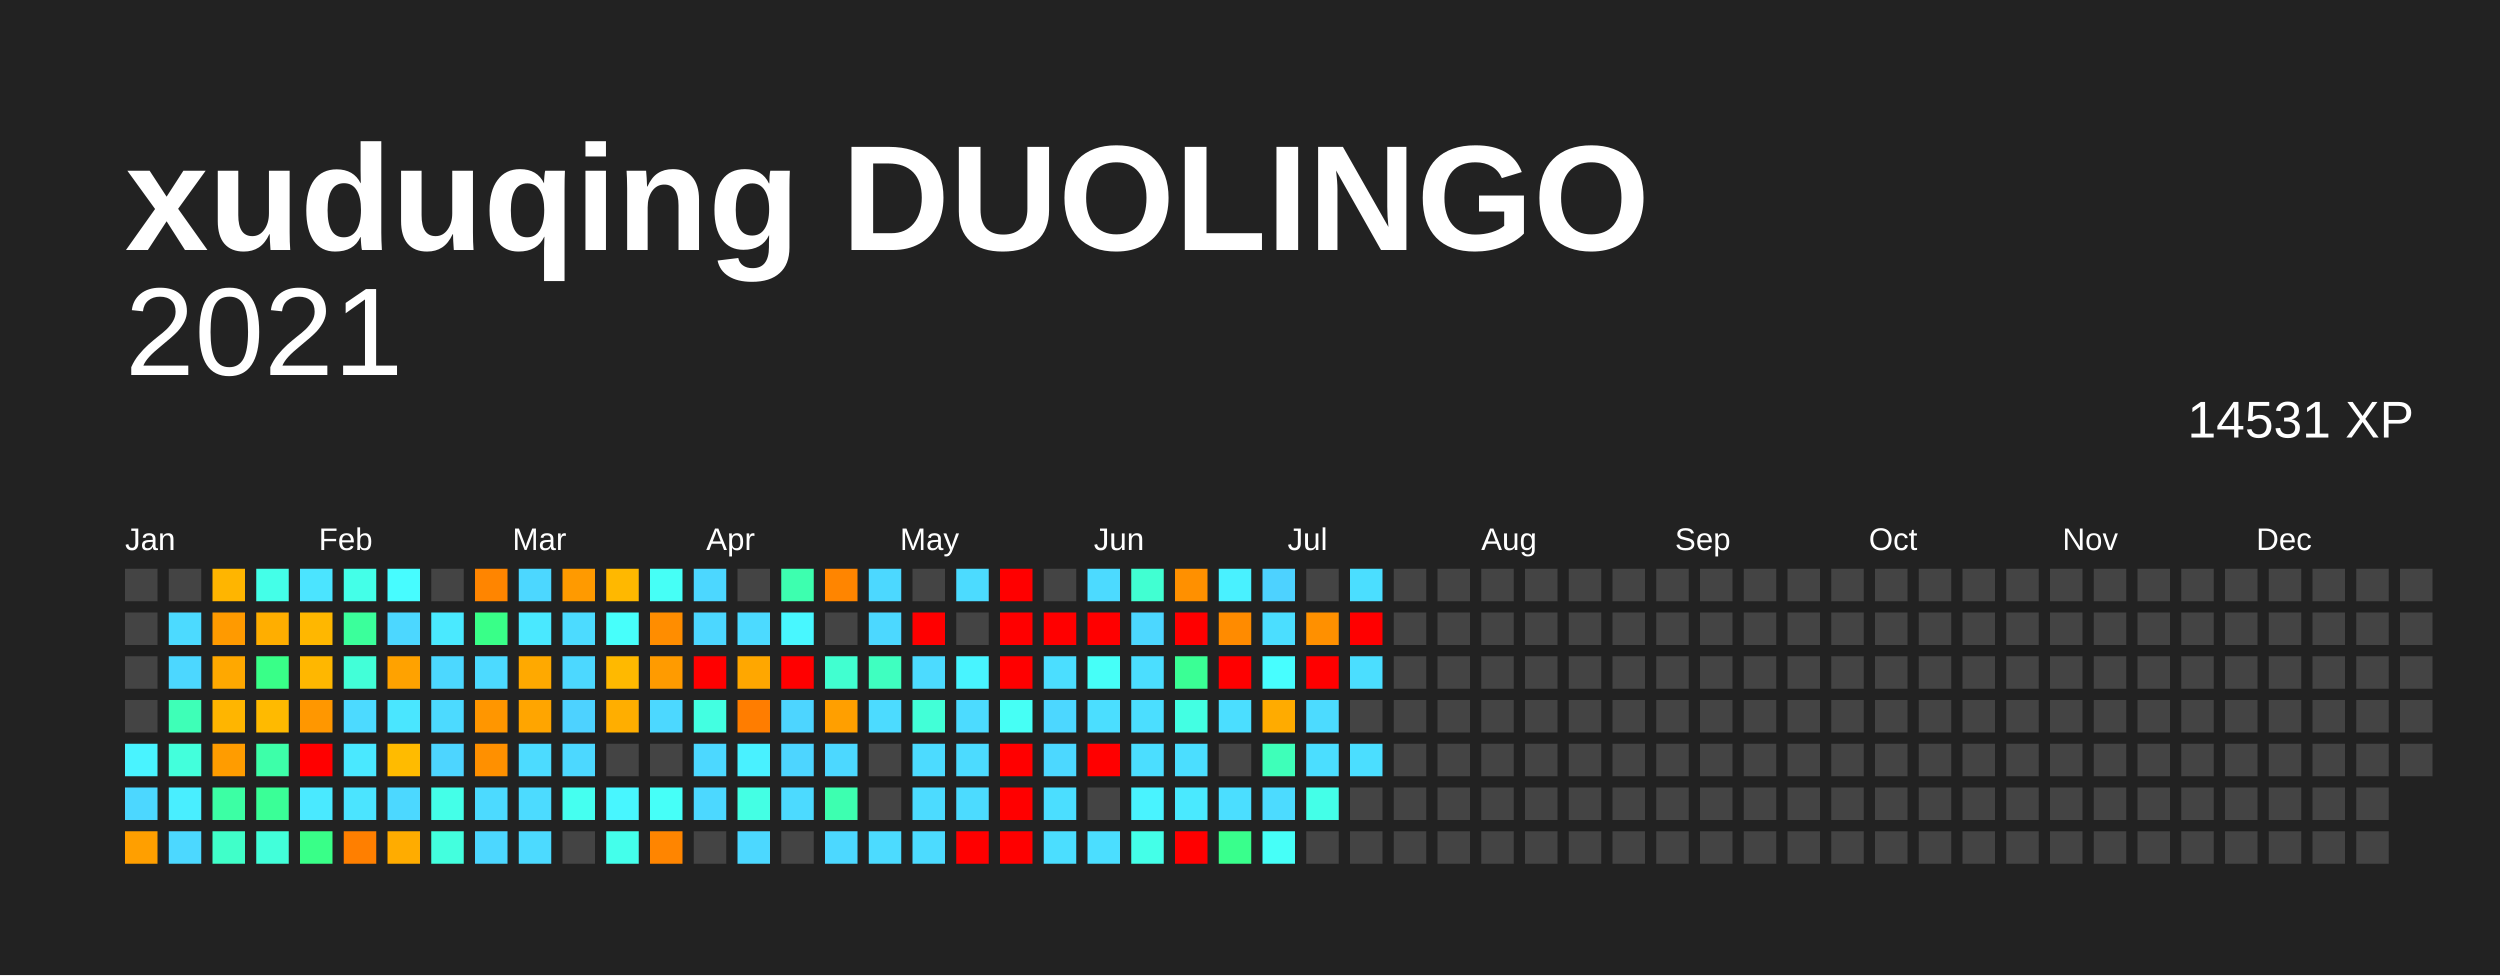
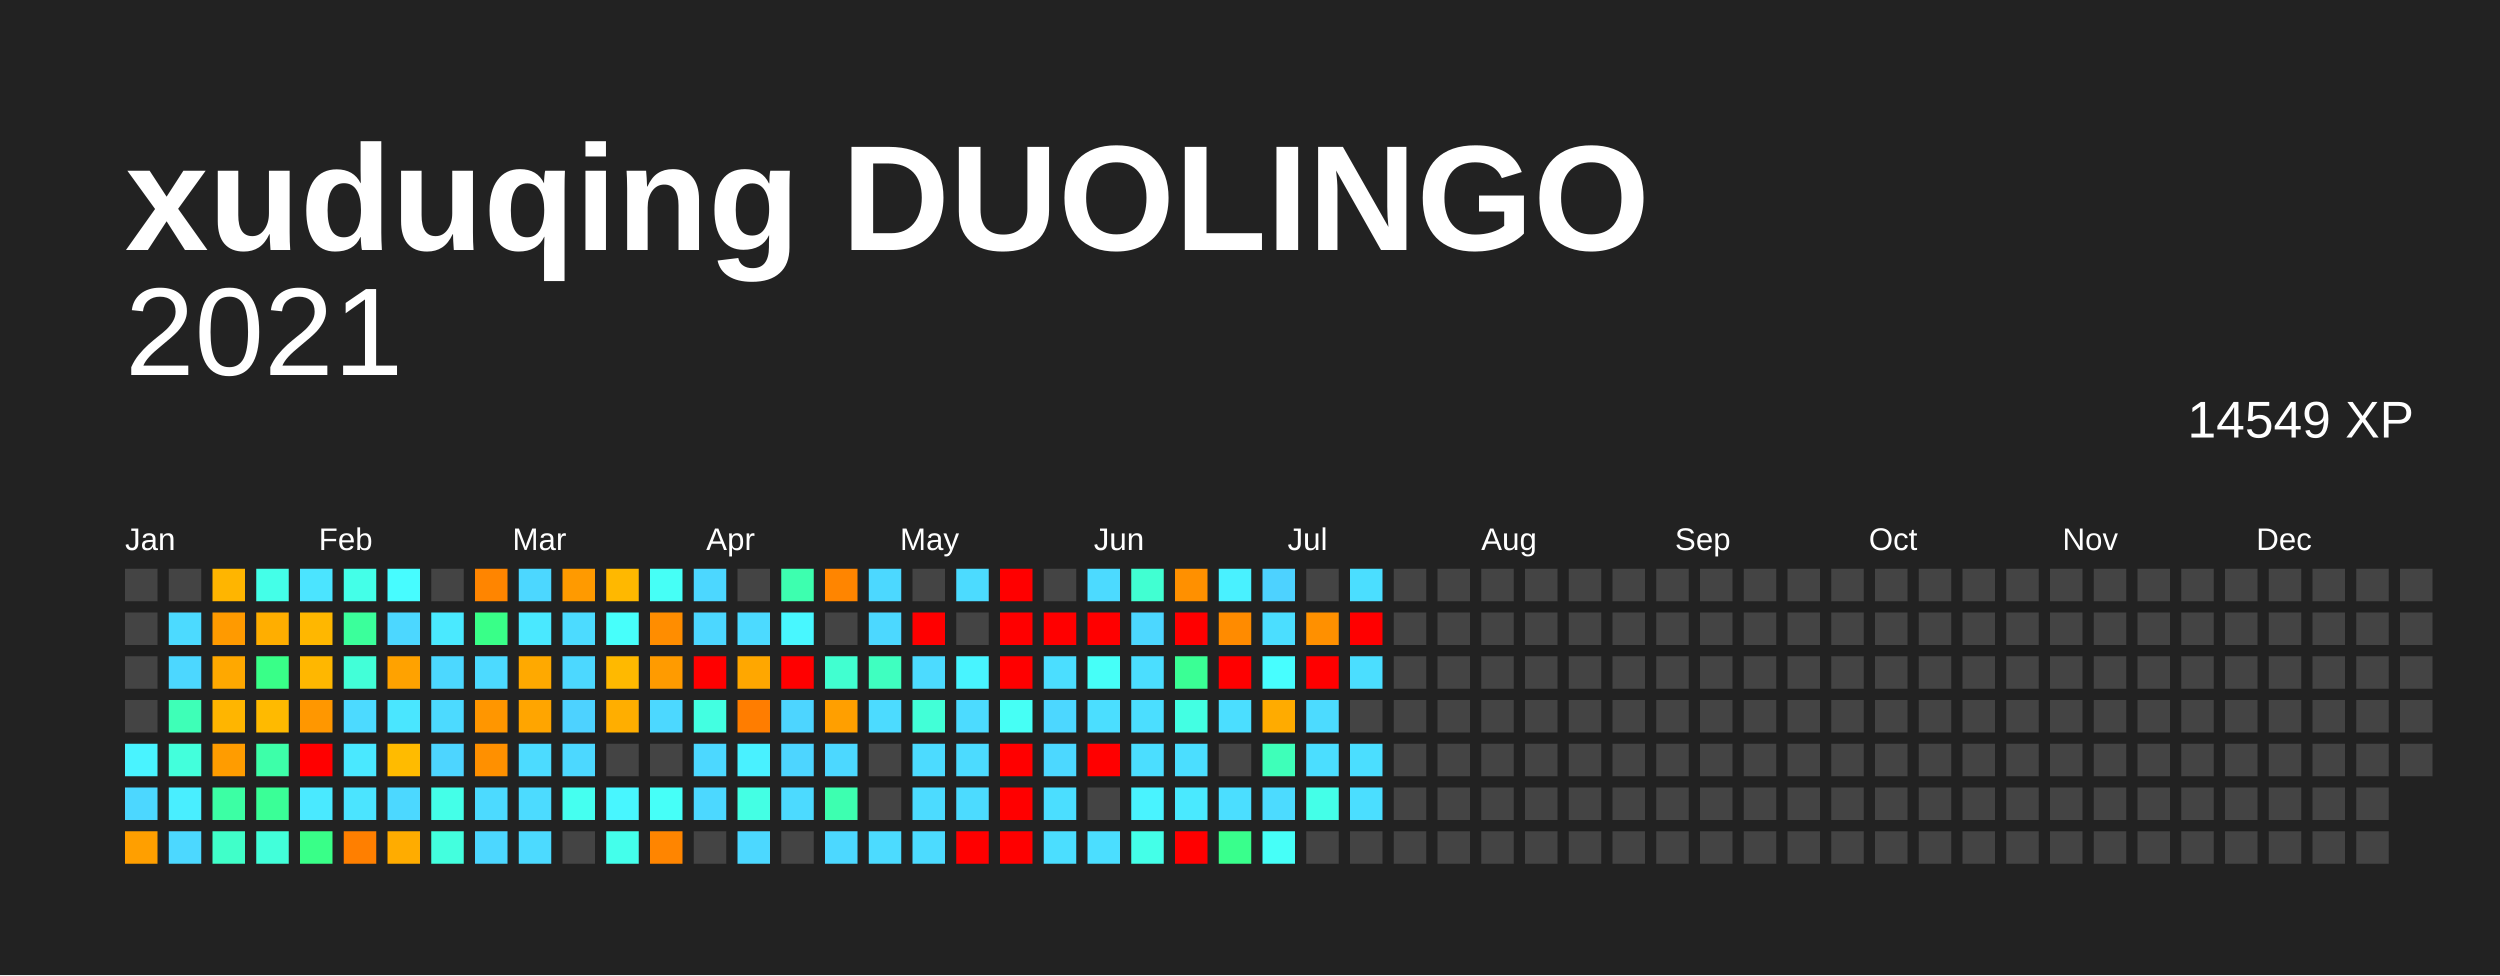
<svg xmlns="http://www.w3.org/2000/svg" baseProfile="full" height="78mm" version="1.1" viewBox="0,0,200,78" width="200mm">
  <defs />
  <rect fill="#222222" height="78" width="200" x="0" y="0" />
  <text fill="#FFFFFF" style="font-size:12px; font-family:Arial; font-weight:bold;" x="10" y="20">xuduqing DUOLINGO</text>
  <text alignment-baseline="hanging" fill="#FFFFFF" style="font-size:10.0px; font-family:Arial;" x="10" y="30">2021</text>
-   <text alignment-baseline="hanging" fill="#FFFFFF" style="font-size:4.125px; font-family:Arial;" x="175" y="35">14531 XP</text>
+   <text alignment-baseline="hanging" fill="#FFFFFF" style="font-size:4.125px; font-family:Arial;" x="175" y="35">14549 XP</text>
  <text fill="#FFFFFF" style="font-size:2.5px; font-family:Arial" x="10.0" y="44">Jan</text>
  <text fill="#FFFFFF" style="font-size:2.5px; font-family:Arial" x="25.5" y="44">Feb</text>
  <text fill="#FFFFFF" style="font-size:2.5px; font-family:Arial" x="41.0" y="44">Mar</text>
  <text fill="#FFFFFF" style="font-size:2.5px; font-family:Arial" x="56.5" y="44">Apr</text>
  <text fill="#FFFFFF" style="font-size:2.5px; font-family:Arial" x="72.0" y="44">May</text>
  <text fill="#FFFFFF" style="font-size:2.5px; font-family:Arial" x="87.5" y="44">Jun</text>
  <text fill="#FFFFFF" style="font-size:2.5px; font-family:Arial" x="103.0" y="44">Jul</text>
  <text fill="#FFFFFF" style="font-size:2.5px; font-family:Arial" x="118.5" y="44">Aug</text>
  <text fill="#FFFFFF" style="font-size:2.5px; font-family:Arial" x="134.0" y="44">Sep</text>
  <text fill="#FFFFFF" style="font-size:2.5px; font-family:Arial" x="149.5" y="44">Oct</text>
  <text fill="#FFFFFF" style="font-size:2.5px; font-family:Arial" x="165.0" y="44">Nov</text>
  <text fill="#FFFFFF" style="font-size:2.5px; font-family:Arial" x="180.5" y="44">Dec</text>
  <rect fill="#444444" height="2.6" width="2.6" x="10.0" y="45.5" />
  <rect fill="#444444" height="2.6" width="2.6" x="10.0" y="49.0" />
  <rect fill="#444444" height="2.6" width="2.6" x="10.0" y="52.5" />
  <rect fill="#444444" height="2.6" width="2.6" x="10.0" y="56.0" />
  <rect fill="#49f3ff" height="2.6" width="2.6" x="10.0" y="59.5" />
  <rect fill="#4cd7ff" height="2.6" width="2.6" x="10.0" y="63.0" />
  <rect fill="#ff9f00" height="2.6" width="2.6" x="10.0" y="66.5" />
  <rect fill="#444444" height="2.6" width="2.6" x="13.5" y="45.5" />
  <rect fill="#4cdaff" height="2.6" width="2.6" x="13.5" y="49.0" />
  <rect fill="#4cd7ff" height="2.6" width="2.6" x="13.5" y="52.5" />
  <rect fill="#3effb7" height="2.6" width="2.6" x="13.5" y="56.0" />
  <rect fill="#43ffdc" height="2.6" width="2.6" x="13.5" y="59.5" />
  <rect fill="#49eeff" height="2.6" width="2.6" x="13.5" y="63.0" />
  <rect fill="#4cd8ff" height="2.6" width="2.6" x="13.5" y="66.5" />
  <rect fill="#ffb500" height="2.6" width="2.6" x="17.0" y="45.5" />
  <rect fill="#ff9a00" height="2.6" width="2.6" x="17.0" y="49.0" />
  <rect fill="#ffa800" height="2.6" width="2.6" x="17.0" y="52.5" />
  <rect fill="#ffb500" height="2.6" width="2.6" x="17.0" y="56.0" />
  <rect fill="#ff9c00" height="2.6" width="2.6" x="17.0" y="59.5" />
  <rect fill="#3cffa4" height="2.6" width="2.6" x="17.0" y="63.0" />
  <rect fill="#40ffc9" height="2.6" width="2.6" x="17.0" y="66.5" />
  <rect fill="#44ffe8" height="2.6" width="2.6" x="20.5" y="45.5" />
  <rect fill="#ffae00" height="2.6" width="2.6" x="20.5" y="49.0" />
  <rect fill="#39ff88" height="2.6" width="2.6" x="20.5" y="52.5" />
  <rect fill="#ffba00" height="2.6" width="2.6" x="20.5" y="56.0" />
  <rect fill="#3dffa9" height="2.6" width="2.6" x="20.5" y="59.5" />
  <rect fill="#3aff97" height="2.6" width="2.6" x="20.5" y="63.0" />
  <rect fill="#42ffda" height="2.6" width="2.6" x="20.5" y="66.5" />
  <rect fill="#4be4ff" height="2.6" width="2.6" x="24.0" y="45.5" />
  <rect fill="#ffb700" height="2.6" width="2.6" x="24.0" y="49.0" />
  <rect fill="#ffb700" height="2.6" width="2.6" x="24.0" y="52.5" />
  <rect fill="#ff9700" height="2.6" width="2.6" x="24.0" y="56.0" />
  <rect fill="red" height="2.6" width="2.6" x="24.0" y="59.5" />
  <rect fill="#4ae9ff" height="2.6" width="2.6" x="24.0" y="63.0" />
  <rect fill="#39ff88" height="2.6" width="2.6" x="24.0" y="66.5" />
  <rect fill="#44ffe8" height="2.6" width="2.6" x="27.5" y="45.5" />
  <rect fill="#3bff9b" height="2.6" width="2.6" x="27.5" y="49.0" />
  <rect fill="#42ffd8" height="2.6" width="2.6" x="27.5" y="52.5" />
  <rect fill="#4cdaff" height="2.6" width="2.6" x="27.5" y="56.0" />
  <rect fill="#4ae8ff" height="2.6" width="2.6" x="27.5" y="59.5" />
  <rect fill="#4be4ff" height="2.6" width="2.6" x="27.5" y="63.0" />
  <rect fill="#ff7f00" height="2.6" width="2.6" x="27.5" y="66.5" />
  <rect fill="#47fcff" height="2.6" width="2.6" x="31.0" y="45.5" />
  <rect fill="#4cd7ff" height="2.6" width="2.6" x="31.0" y="49.0" />
  <rect fill="#ffa200" height="2.6" width="2.6" x="31.0" y="52.5" />
  <rect fill="#4ae6ff" height="2.6" width="2.6" x="31.0" y="56.0" />
  <rect fill="#ffbb00" height="2.6" width="2.6" x="31.0" y="59.5" />
  <rect fill="#4cd8ff" height="2.6" width="2.6" x="31.0" y="63.0" />
  <rect fill="#ffac00" height="2.6" width="2.6" x="31.0" y="66.5" />
  <rect fill="#444444" height="2.6" width="2.6" x="34.5" y="45.5" />
  <rect fill="#4ae9ff" height="2.6" width="2.6" x="34.5" y="49.0" />
  <rect fill="#4cd8ff" height="2.6" width="2.6" x="34.5" y="52.5" />
  <rect fill="#4cdaff" height="2.6" width="2.6" x="34.5" y="56.0" />
  <rect fill="#4dd5ff" height="2.6" width="2.6" x="34.5" y="59.5" />
  <rect fill="#44ffe8" height="2.6" width="2.6" x="34.5" y="63.0" />
  <rect fill="#43ffde" height="2.6" width="2.6" x="34.5" y="66.5" />
  <rect fill="#ff8500" height="2.6" width="2.6" x="38.0" y="45.5" />
  <rect fill="#39ff88" height="2.6" width="2.6" x="38.0" y="49.0" />
  <rect fill="#4cdaff" height="2.6" width="2.6" x="38.0" y="52.5" />
  <rect fill="#ff9600" height="2.6" width="2.6" x="38.0" y="56.0" />
  <rect fill="#ff9000" height="2.6" width="2.6" x="38.0" y="59.5" />
  <rect fill="#4cdaff" height="2.6" width="2.6" x="38.0" y="63.0" />
  <rect fill="#4cd7ff" height="2.6" width="2.6" x="38.0" y="66.5" />
  <rect fill="#4cd7ff" height="2.6" width="2.6" x="41.5" y="45.5" />
  <rect fill="#4ae8ff" height="2.6" width="2.6" x="41.5" y="49.0" />
  <rect fill="#ffa900" height="2.6" width="2.6" x="41.5" y="52.5" />
  <rect fill="#ffa500" height="2.6" width="2.6" x="41.5" y="56.0" />
  <rect fill="#4cdbff" height="2.6" width="2.6" x="41.5" y="59.5" />
  <rect fill="#4cdbff" height="2.6" width="2.6" x="41.5" y="63.0" />
  <rect fill="#4cdaff" height="2.6" width="2.6" x="41.5" y="66.5" />
  <rect fill="#ff9a00" height="2.6" width="2.6" x="45.0" y="45.5" />
  <rect fill="#4cdbff" height="2.6" width="2.6" x="45.0" y="49.0" />
  <rect fill="#4cd8ff" height="2.6" width="2.6" x="45.0" y="52.5" />
  <rect fill="#4dd2ff" height="2.6" width="2.6" x="45.0" y="56.0" />
  <rect fill="#4cd8ff" height="2.6" width="2.6" x="45.0" y="59.5" />
  <rect fill="#45fff0" height="2.6" width="2.6" x="45.0" y="63.0" />
  <rect fill="#444444" height="2.6" width="2.6" x="45.0" y="66.5" />
  <rect fill="#ffb800" height="2.6" width="2.6" x="48.5" y="45.5" />
  <rect fill="#47fffb" height="2.6" width="2.6" x="48.5" y="49.0" />
  <rect fill="#ffb900" height="2.6" width="2.6" x="48.5" y="52.5" />
  <rect fill="#ffae00" height="2.6" width="2.6" x="48.5" y="56.0" />
  <rect fill="#444444" height="2.6" width="2.6" x="48.5" y="59.5" />
  <rect fill="#48f6ff" height="2.6" width="2.6" x="48.5" y="63.0" />
  <rect fill="#44ffeb" height="2.6" width="2.6" x="48.5" y="66.5" />
  <rect fill="#46fff6" height="2.6" width="2.6" x="52.0" y="45.5" />
  <rect fill="#ff8d00" height="2.6" width="2.6" x="52.0" y="49.0" />
  <rect fill="#ff9b00" height="2.6" width="2.6" x="52.0" y="52.5" />
  <rect fill="#4cd8ff" height="2.6" width="2.6" x="52.0" y="56.0" />
  <rect fill="#444444" height="2.6" width="2.6" x="52.0" y="59.5" />
  <rect fill="#46fff8" height="2.6" width="2.6" x="52.0" y="63.0" />
  <rect fill="#ff8500" height="2.6" width="2.6" x="52.0" y="66.5" />
  <rect fill="#4cd7ff" height="2.6" width="2.6" x="55.5" y="45.5" />
  <rect fill="#4cd7ff" height="2.6" width="2.6" x="55.5" y="49.0" />
  <rect fill="red" height="2.6" width="2.6" x="55.5" y="52.5" />
  <rect fill="#43ffe1" height="2.6" width="2.6" x="55.5" y="56.0" />
  <rect fill="#4cd8ff" height="2.6" width="2.6" x="55.5" y="59.5" />
  <rect fill="#4cd8ff" height="2.6" width="2.6" x="55.5" y="63.0" />
  <rect fill="#444444" height="2.6" width="2.6" x="55.5" y="66.5" />
  <rect fill="#444444" height="2.6" width="2.6" x="59.0" y="45.5" />
  <rect fill="#4cdaff" height="2.6" width="2.6" x="59.0" y="49.0" />
  <rect fill="#ffa700" height="2.6" width="2.6" x="59.0" y="52.5" />
  <rect fill="#ff7d00" height="2.6" width="2.6" x="59.0" y="56.0" />
  <rect fill="#49f1ff" height="2.6" width="2.6" x="59.0" y="59.5" />
  <rect fill="#44ffe4" height="2.6" width="2.6" x="59.0" y="63.0" />
  <rect fill="#4cd8ff" height="2.6" width="2.6" x="59.0" y="66.5" />
  <rect fill="#3dffaf" height="2.6" width="2.6" x="62.5" y="45.5" />
  <rect fill="#48f7ff" height="2.6" width="2.6" x="62.5" y="49.0" />
  <rect fill="red" height="2.6" width="2.6" x="62.5" y="52.5" />
  <rect fill="#4dd5ff" height="2.6" width="2.6" x="62.5" y="56.0" />
  <rect fill="#4dd5ff" height="2.6" width="2.6" x="62.5" y="59.5" />
  <rect fill="#4cdaff" height="2.6" width="2.6" x="62.5" y="63.0" />
  <rect fill="#444444" height="2.6" width="2.6" x="62.5" y="66.5" />
  <rect fill="#ff8500" height="2.6" width="2.6" x="66.0" y="45.5" />
  <rect fill="#444444" height="2.6" width="2.6" x="66.0" y="49.0" />
  <rect fill="#41ffd0" height="2.6" width="2.6" x="66.0" y="52.5" />
  <rect fill="#ff9f00" height="2.6" width="2.6" x="66.0" y="56.0" />
  <rect fill="#4cd8ff" height="2.6" width="2.6" x="66.0" y="59.5" />
  <rect fill="#3dffb0" height="2.6" width="2.6" x="66.0" y="63.0" />
  <rect fill="#4cd8ff" height="2.6" width="2.6" x="66.0" y="66.5" />
  <rect fill="#4cd8ff" height="2.6" width="2.6" x="69.5" y="45.5" />
  <rect fill="#4cd8ff" height="2.6" width="2.6" x="69.5" y="49.0" />
  <rect fill="#3fffc0" height="2.6" width="2.6" x="69.5" y="52.5" />
  <rect fill="#4cdbff" height="2.6" width="2.6" x="69.5" y="56.0" />
  <rect fill="#444444" height="2.6" width="2.6" x="69.5" y="59.5" />
  <rect fill="#444444" height="2.6" width="2.6" x="69.5" y="63.0" />
  <rect fill="#4cdbff" height="2.6" width="2.6" x="69.5" y="66.5" />
  <rect fill="#444444" height="2.6" width="2.6" x="73.0" y="45.5" />
  <rect fill="red" height="2.6" width="2.6" x="73.0" y="49.0" />
  <rect fill="#4cdbff" height="2.6" width="2.6" x="73.0" y="52.5" />
  <rect fill="#42ffd7" height="2.6" width="2.6" x="73.0" y="56.0" />
  <rect fill="#4cdbff" height="2.6" width="2.6" x="73.0" y="59.5" />
  <rect fill="#4cdbff" height="2.6" width="2.6" x="73.0" y="63.0" />
  <rect fill="#4cdbff" height="2.6" width="2.6" x="73.0" y="66.5" />
  <rect fill="#4cdbff" height="2.6" width="2.6" x="76.5" y="45.5" />
  <rect fill="#444444" height="2.6" width="2.6" x="76.5" y="49.0" />
  <rect fill="#48f4ff" height="2.6" width="2.6" x="76.5" y="52.5" />
  <rect fill="#4cdbff" height="2.6" width="2.6" x="76.5" y="56.0" />
  <rect fill="#4cdbff" height="2.6" width="2.6" x="76.5" y="59.5" />
  <rect fill="#4cdbff" height="2.6" width="2.6" x="76.5" y="63.0" />
  <rect fill="red" height="2.6" width="2.6" x="76.5" y="66.5" />
  <rect fill="red" height="2.6" width="2.6" x="80.0" y="45.5" />
  <rect fill="red" height="2.6" width="2.6" x="80.0" y="49.0" />
  <rect fill="red" height="2.6" width="2.6" x="80.0" y="52.5" />
  <rect fill="#46fff5" height="2.6" width="2.6" x="80.0" y="56.0" />
  <rect fill="red" height="2.6" width="2.6" x="80.0" y="59.5" />
  <rect fill="red" height="2.6" width="2.6" x="80.0" y="63.0" />
  <rect fill="red" height="2.6" width="2.6" x="80.0" y="66.5" />
  <rect fill="#444444" height="2.6" width="2.6" x="83.5" y="45.5" />
  <rect fill="red" height="2.6" width="2.6" x="83.5" y="49.0" />
  <rect fill="#4bdeff" height="2.6" width="2.6" x="83.5" y="52.5" />
  <rect fill="#4cd7ff" height="2.6" width="2.6" x="83.5" y="56.0" />
  <rect fill="#4cd8ff" height="2.6" width="2.6" x="83.5" y="59.5" />
  <rect fill="#4bdeff" height="2.6" width="2.6" x="83.5" y="63.0" />
  <rect fill="#4bdeff" height="2.6" width="2.6" x="83.5" y="66.5" />
  <rect fill="#4cdaff" height="2.6" width="2.6" x="87.0" y="45.5" />
  <rect fill="red" height="2.6" width="2.6" x="87.0" y="49.0" />
  <rect fill="#46fff8" height="2.6" width="2.6" x="87.0" y="52.5" />
  <rect fill="#4bdeff" height="2.6" width="2.6" x="87.0" y="56.0" />
  <rect fill="red" height="2.6" width="2.6" x="87.0" y="59.5" />
  <rect fill="#444444" height="2.6" width="2.6" x="87.0" y="63.0" />
  <rect fill="#4bdeff" height="2.6" width="2.6" x="87.0" y="66.5" />
  <rect fill="#41ffd2" height="2.6" width="2.6" x="90.5" y="45.5" />
  <rect fill="#4cd7ff" height="2.6" width="2.6" x="90.5" y="49.0" />
  <rect fill="#4bdeff" height="2.6" width="2.6" x="90.5" y="52.5" />
  <rect fill="#4bdeff" height="2.6" width="2.6" x="90.5" y="56.0" />
  <rect fill="#4bdeff" height="2.6" width="2.6" x="90.5" y="59.5" />
  <rect fill="#49f3ff" height="2.6" width="2.6" x="90.5" y="63.0" />
  <rect fill="#44ffe8" height="2.6" width="2.6" x="90.5" y="66.5" />
  <rect fill="#ff9000" height="2.6" width="2.6" x="94.0" y="45.5" />
  <rect fill="red" height="2.6" width="2.6" x="94.0" y="49.0" />
  <rect fill="#3aff95" height="2.6" width="2.6" x="94.0" y="52.5" />
  <rect fill="#43ffe3" height="2.6" width="2.6" x="94.0" y="56.0" />
  <rect fill="#4bdeff" height="2.6" width="2.6" x="94.0" y="59.5" />
  <rect fill="#4ae9ff" height="2.6" width="2.6" x="94.0" y="63.0" />
  <rect fill="red" height="2.6" width="2.6" x="94.0" y="66.5" />
  <rect fill="#49f1ff" height="2.6" width="2.6" x="97.5" y="45.5" />
  <rect fill="#ff8b00" height="2.6" width="2.6" x="97.5" y="49.0" />
  <rect fill="red" height="2.6" width="2.6" x="97.5" y="52.5" />
  <rect fill="#4bdeff" height="2.6" width="2.6" x="97.5" y="56.0" />
  <rect fill="#444444" height="2.6" width="2.6" x="97.5" y="59.5" />
  <rect fill="#4bdeff" height="2.6" width="2.6" x="97.5" y="63.0" />
  <rect fill="#39ff8c" height="2.6" width="2.6" x="97.5" y="66.5" />
  <rect fill="#4dd2ff" height="2.6" width="2.6" x="101.0" y="45.5" />
  <rect fill="#4bdeff" height="2.6" width="2.6" x="101.0" y="49.0" />
  <rect fill="#47feff" height="2.6" width="2.6" x="101.0" y="52.5" />
  <rect fill="#ffab00" height="2.6" width="2.6" x="101.0" y="56.0" />
  <rect fill="#3effb9" height="2.6" width="2.6" x="101.0" y="59.5" />
  <rect fill="#4cdbff" height="2.6" width="2.6" x="101.0" y="63.0" />
  <rect fill="#46fff8" height="2.6" width="2.6" x="101.0" y="66.5" />
  <rect fill="#444444" height="2.6" width="2.6" x="104.5" y="45.5" />
  <rect fill="#ff9000" height="2.6" width="2.6" x="104.5" y="49.0" />
  <rect fill="red" height="2.6" width="2.6" x="104.5" y="52.5" />
  <rect fill="#4cdbff" height="2.6" width="2.6" x="104.5" y="56.0" />
  <rect fill="#4bdeff" height="2.6" width="2.6" x="104.5" y="59.5" />
  <rect fill="#44ffe8" height="2.6" width="2.6" x="104.5" y="63.0" />
  <rect fill="#444444" height="2.6" width="2.6" x="104.5" y="66.5" />
  <rect fill="#4bdeff" height="2.6" width="2.6" x="108.0" y="45.5" />
  <rect fill="red" height="2.6" width="2.6" x="108.0" y="49.0" />
  <rect fill="#4bdeff" height="2.6" width="2.6" x="108.0" y="52.5" />
  <rect fill="#444444" height="2.6" width="2.6" x="108.0" y="56.0" />
  <rect fill="#4bdeff" height="2.6" width="2.6" x="108.0" y="59.5" />
-   <rect fill="#444444" height="2.6" width="2.6" x="108.0" y="63.0" />
+   <rect fill="#4bdeff" height="2.6" width="2.6" x="108.0" y="63.0" />
  <rect fill="#444444" height="2.6" width="2.6" x="108.0" y="66.5" />
  <rect fill="#444444" height="2.6" width="2.6" x="111.5" y="45.5" />
  <rect fill="#444444" height="2.6" width="2.6" x="111.5" y="49.0" />
  <rect fill="#444444" height="2.6" width="2.6" x="111.5" y="52.5" />
  <rect fill="#444444" height="2.6" width="2.6" x="111.5" y="56.0" />
  <rect fill="#444444" height="2.6" width="2.6" x="111.5" y="59.5" />
  <rect fill="#444444" height="2.6" width="2.6" x="111.5" y="63.0" />
  <rect fill="#444444" height="2.6" width="2.6" x="111.5" y="66.5" />
  <rect fill="#444444" height="2.6" width="2.6" x="115.0" y="45.5" />
  <rect fill="#444444" height="2.6" width="2.6" x="115.0" y="49.0" />
  <rect fill="#444444" height="2.6" width="2.6" x="115.0" y="52.5" />
  <rect fill="#444444" height="2.6" width="2.6" x="115.0" y="56.0" />
  <rect fill="#444444" height="2.6" width="2.6" x="115.0" y="59.5" />
  <rect fill="#444444" height="2.6" width="2.6" x="115.0" y="63.0" />
  <rect fill="#444444" height="2.6" width="2.6" x="115.0" y="66.5" />
  <rect fill="#444444" height="2.6" width="2.6" x="118.5" y="45.5" />
  <rect fill="#444444" height="2.6" width="2.6" x="118.5" y="49.0" />
  <rect fill="#444444" height="2.6" width="2.6" x="118.5" y="52.5" />
  <rect fill="#444444" height="2.6" width="2.6" x="118.5" y="56.0" />
  <rect fill="#444444" height="2.6" width="2.6" x="118.5" y="59.5" />
  <rect fill="#444444" height="2.6" width="2.6" x="118.5" y="63.0" />
  <rect fill="#444444" height="2.6" width="2.6" x="118.5" y="66.5" />
  <rect fill="#444444" height="2.6" width="2.6" x="122.0" y="45.5" />
  <rect fill="#444444" height="2.6" width="2.6" x="122.0" y="49.0" />
  <rect fill="#444444" height="2.6" width="2.6" x="122.0" y="52.5" />
  <rect fill="#444444" height="2.6" width="2.6" x="122.0" y="56.0" />
  <rect fill="#444444" height="2.6" width="2.6" x="122.0" y="59.5" />
  <rect fill="#444444" height="2.6" width="2.6" x="122.0" y="63.0" />
  <rect fill="#444444" height="2.6" width="2.6" x="122.0" y="66.5" />
  <rect fill="#444444" height="2.6" width="2.6" x="125.5" y="45.5" />
  <rect fill="#444444" height="2.6" width="2.6" x="125.5" y="49.0" />
  <rect fill="#444444" height="2.6" width="2.6" x="125.5" y="52.5" />
  <rect fill="#444444" height="2.6" width="2.6" x="125.5" y="56.0" />
  <rect fill="#444444" height="2.6" width="2.6" x="125.5" y="59.5" />
  <rect fill="#444444" height="2.6" width="2.6" x="125.5" y="63.0" />
  <rect fill="#444444" height="2.6" width="2.6" x="125.5" y="66.5" />
  <rect fill="#444444" height="2.6" width="2.6" x="129.0" y="45.5" />
  <rect fill="#444444" height="2.6" width="2.6" x="129.0" y="49.0" />
  <rect fill="#444444" height="2.6" width="2.6" x="129.0" y="52.5" />
  <rect fill="#444444" height="2.6" width="2.6" x="129.0" y="56.0" />
  <rect fill="#444444" height="2.6" width="2.6" x="129.0" y="59.5" />
  <rect fill="#444444" height="2.6" width="2.6" x="129.0" y="63.0" />
  <rect fill="#444444" height="2.6" width="2.6" x="129.0" y="66.5" />
  <rect fill="#444444" height="2.6" width="2.6" x="132.5" y="45.5" />
  <rect fill="#444444" height="2.6" width="2.6" x="132.5" y="49.0" />
  <rect fill="#444444" height="2.6" width="2.6" x="132.5" y="52.5" />
  <rect fill="#444444" height="2.6" width="2.6" x="132.5" y="56.0" />
  <rect fill="#444444" height="2.6" width="2.6" x="132.5" y="59.5" />
  <rect fill="#444444" height="2.6" width="2.6" x="132.5" y="63.0" />
  <rect fill="#444444" height="2.6" width="2.6" x="132.5" y="66.5" />
  <rect fill="#444444" height="2.6" width="2.6" x="136.0" y="45.5" />
  <rect fill="#444444" height="2.6" width="2.6" x="136.0" y="49.0" />
  <rect fill="#444444" height="2.6" width="2.6" x="136.0" y="52.5" />
  <rect fill="#444444" height="2.6" width="2.6" x="136.0" y="56.0" />
  <rect fill="#444444" height="2.6" width="2.6" x="136.0" y="59.5" />
  <rect fill="#444444" height="2.6" width="2.6" x="136.0" y="63.0" />
  <rect fill="#444444" height="2.6" width="2.6" x="136.0" y="66.5" />
  <rect fill="#444444" height="2.6" width="2.6" x="139.5" y="45.5" />
  <rect fill="#444444" height="2.6" width="2.6" x="139.5" y="49.0" />
  <rect fill="#444444" height="2.6" width="2.6" x="139.5" y="52.5" />
  <rect fill="#444444" height="2.6" width="2.6" x="139.5" y="56.0" />
  <rect fill="#444444" height="2.6" width="2.6" x="139.5" y="59.5" />
  <rect fill="#444444" height="2.6" width="2.6" x="139.5" y="63.0" />
  <rect fill="#444444" height="2.6" width="2.6" x="139.5" y="66.5" />
  <rect fill="#444444" height="2.6" width="2.6" x="143.0" y="45.5" />
  <rect fill="#444444" height="2.6" width="2.6" x="143.0" y="49.0" />
  <rect fill="#444444" height="2.6" width="2.6" x="143.0" y="52.5" />
  <rect fill="#444444" height="2.6" width="2.6" x="143.0" y="56.0" />
  <rect fill="#444444" height="2.6" width="2.6" x="143.0" y="59.5" />
  <rect fill="#444444" height="2.6" width="2.6" x="143.0" y="63.0" />
  <rect fill="#444444" height="2.6" width="2.6" x="143.0" y="66.5" />
  <rect fill="#444444" height="2.6" width="2.6" x="146.5" y="45.5" />
  <rect fill="#444444" height="2.6" width="2.6" x="146.5" y="49.0" />
  <rect fill="#444444" height="2.6" width="2.6" x="146.5" y="52.5" />
  <rect fill="#444444" height="2.6" width="2.6" x="146.5" y="56.0" />
  <rect fill="#444444" height="2.6" width="2.6" x="146.5" y="59.5" />
  <rect fill="#444444" height="2.6" width="2.6" x="146.5" y="63.0" />
  <rect fill="#444444" height="2.6" width="2.6" x="146.5" y="66.5" />
  <rect fill="#444444" height="2.6" width="2.6" x="150.0" y="45.5" />
  <rect fill="#444444" height="2.6" width="2.6" x="150.0" y="49.0" />
  <rect fill="#444444" height="2.6" width="2.6" x="150.0" y="52.5" />
  <rect fill="#444444" height="2.6" width="2.6" x="150.0" y="56.0" />
  <rect fill="#444444" height="2.6" width="2.6" x="150.0" y="59.5" />
  <rect fill="#444444" height="2.6" width="2.6" x="150.0" y="63.0" />
  <rect fill="#444444" height="2.6" width="2.6" x="150.0" y="66.5" />
  <rect fill="#444444" height="2.6" width="2.6" x="153.5" y="45.5" />
  <rect fill="#444444" height="2.6" width="2.6" x="153.5" y="49.0" />
  <rect fill="#444444" height="2.6" width="2.6" x="153.5" y="52.5" />
  <rect fill="#444444" height="2.6" width="2.6" x="153.5" y="56.0" />
  <rect fill="#444444" height="2.6" width="2.6" x="153.5" y="59.5" />
  <rect fill="#444444" height="2.6" width="2.6" x="153.5" y="63.0" />
  <rect fill="#444444" height="2.6" width="2.6" x="153.5" y="66.5" />
  <rect fill="#444444" height="2.6" width="2.6" x="157.0" y="45.5" />
  <rect fill="#444444" height="2.6" width="2.6" x="157.0" y="49.0" />
  <rect fill="#444444" height="2.6" width="2.6" x="157.0" y="52.5" />
  <rect fill="#444444" height="2.6" width="2.6" x="157.0" y="56.0" />
  <rect fill="#444444" height="2.6" width="2.6" x="157.0" y="59.5" />
  <rect fill="#444444" height="2.6" width="2.6" x="157.0" y="63.0" />
  <rect fill="#444444" height="2.6" width="2.6" x="157.0" y="66.5" />
  <rect fill="#444444" height="2.6" width="2.6" x="160.5" y="45.5" />
  <rect fill="#444444" height="2.6" width="2.6" x="160.5" y="49.0" />
  <rect fill="#444444" height="2.6" width="2.6" x="160.5" y="52.5" />
  <rect fill="#444444" height="2.6" width="2.6" x="160.5" y="56.0" />
  <rect fill="#444444" height="2.6" width="2.6" x="160.5" y="59.5" />
  <rect fill="#444444" height="2.6" width="2.6" x="160.5" y="63.0" />
  <rect fill="#444444" height="2.6" width="2.6" x="160.5" y="66.5" />
  <rect fill="#444444" height="2.6" width="2.6" x="164.0" y="45.5" />
  <rect fill="#444444" height="2.6" width="2.6" x="164.0" y="49.0" />
  <rect fill="#444444" height="2.6" width="2.6" x="164.0" y="52.5" />
  <rect fill="#444444" height="2.6" width="2.6" x="164.0" y="56.0" />
  <rect fill="#444444" height="2.6" width="2.6" x="164.0" y="59.5" />
  <rect fill="#444444" height="2.6" width="2.6" x="164.0" y="63.0" />
  <rect fill="#444444" height="2.6" width="2.6" x="164.0" y="66.5" />
  <rect fill="#444444" height="2.6" width="2.6" x="167.5" y="45.5" />
  <rect fill="#444444" height="2.6" width="2.6" x="167.5" y="49.0" />
  <rect fill="#444444" height="2.6" width="2.6" x="167.5" y="52.5" />
  <rect fill="#444444" height="2.6" width="2.6" x="167.5" y="56.0" />
  <rect fill="#444444" height="2.6" width="2.6" x="167.5" y="59.5" />
  <rect fill="#444444" height="2.6" width="2.6" x="167.5" y="63.0" />
  <rect fill="#444444" height="2.6" width="2.6" x="167.5" y="66.5" />
  <rect fill="#444444" height="2.6" width="2.6" x="171.0" y="45.5" />
  <rect fill="#444444" height="2.6" width="2.6" x="171.0" y="49.0" />
  <rect fill="#444444" height="2.6" width="2.6" x="171.0" y="52.5" />
  <rect fill="#444444" height="2.6" width="2.6" x="171.0" y="56.0" />
  <rect fill="#444444" height="2.6" width="2.6" x="171.0" y="59.5" />
  <rect fill="#444444" height="2.6" width="2.6" x="171.0" y="63.0" />
  <rect fill="#444444" height="2.6" width="2.6" x="171.0" y="66.5" />
  <rect fill="#444444" height="2.6" width="2.6" x="174.5" y="45.5" />
  <rect fill="#444444" height="2.6" width="2.6" x="174.5" y="49.0" />
  <rect fill="#444444" height="2.6" width="2.6" x="174.5" y="52.5" />
  <rect fill="#444444" height="2.6" width="2.6" x="174.5" y="56.0" />
  <rect fill="#444444" height="2.6" width="2.6" x="174.5" y="59.5" />
  <rect fill="#444444" height="2.6" width="2.6" x="174.5" y="63.0" />
  <rect fill="#444444" height="2.6" width="2.6" x="174.5" y="66.5" />
  <rect fill="#444444" height="2.6" width="2.6" x="178.0" y="45.5" />
  <rect fill="#444444" height="2.6" width="2.6" x="178.0" y="49.0" />
  <rect fill="#444444" height="2.6" width="2.6" x="178.0" y="52.5" />
  <rect fill="#444444" height="2.6" width="2.6" x="178.0" y="56.0" />
  <rect fill="#444444" height="2.6" width="2.6" x="178.0" y="59.5" />
  <rect fill="#444444" height="2.6" width="2.6" x="178.0" y="63.0" />
  <rect fill="#444444" height="2.6" width="2.6" x="178.0" y="66.5" />
  <rect fill="#444444" height="2.6" width="2.6" x="181.5" y="45.5" />
  <rect fill="#444444" height="2.6" width="2.6" x="181.5" y="49.0" />
  <rect fill="#444444" height="2.6" width="2.6" x="181.5" y="52.5" />
  <rect fill="#444444" height="2.6" width="2.6" x="181.5" y="56.0" />
  <rect fill="#444444" height="2.6" width="2.6" x="181.5" y="59.5" />
  <rect fill="#444444" height="2.6" width="2.6" x="181.5" y="63.0" />
  <rect fill="#444444" height="2.6" width="2.6" x="181.5" y="66.5" />
  <rect fill="#444444" height="2.6" width="2.6" x="185.0" y="45.5" />
  <rect fill="#444444" height="2.6" width="2.6" x="185.0" y="49.0" />
  <rect fill="#444444" height="2.6" width="2.6" x="185.0" y="52.5" />
  <rect fill="#444444" height="2.6" width="2.6" x="185.0" y="56.0" />
  <rect fill="#444444" height="2.6" width="2.6" x="185.0" y="59.5" />
  <rect fill="#444444" height="2.6" width="2.6" x="185.0" y="63.0" />
  <rect fill="#444444" height="2.6" width="2.6" x="185.0" y="66.5" />
  <rect fill="#444444" height="2.6" width="2.6" x="188.5" y="45.5" />
  <rect fill="#444444" height="2.6" width="2.6" x="188.5" y="49.0" />
  <rect fill="#444444" height="2.6" width="2.6" x="188.5" y="52.5" />
  <rect fill="#444444" height="2.6" width="2.6" x="188.5" y="56.0" />
  <rect fill="#444444" height="2.6" width="2.6" x="188.5" y="59.5" />
  <rect fill="#444444" height="2.6" width="2.6" x="188.5" y="63.0" />
  <rect fill="#444444" height="2.6" width="2.6" x="188.5" y="66.5" />
  <rect fill="#444444" height="2.6" width="2.6" x="192.0" y="45.5" />
  <rect fill="#444444" height="2.6" width="2.6" x="192.0" y="49.0" />
  <rect fill="#444444" height="2.6" width="2.6" x="192.0" y="52.5" />
  <rect fill="#444444" height="2.6" width="2.6" x="192.0" y="56.0" />
  <rect fill="#444444" height="2.6" width="2.6" x="192.0" y="59.5" />
</svg>
